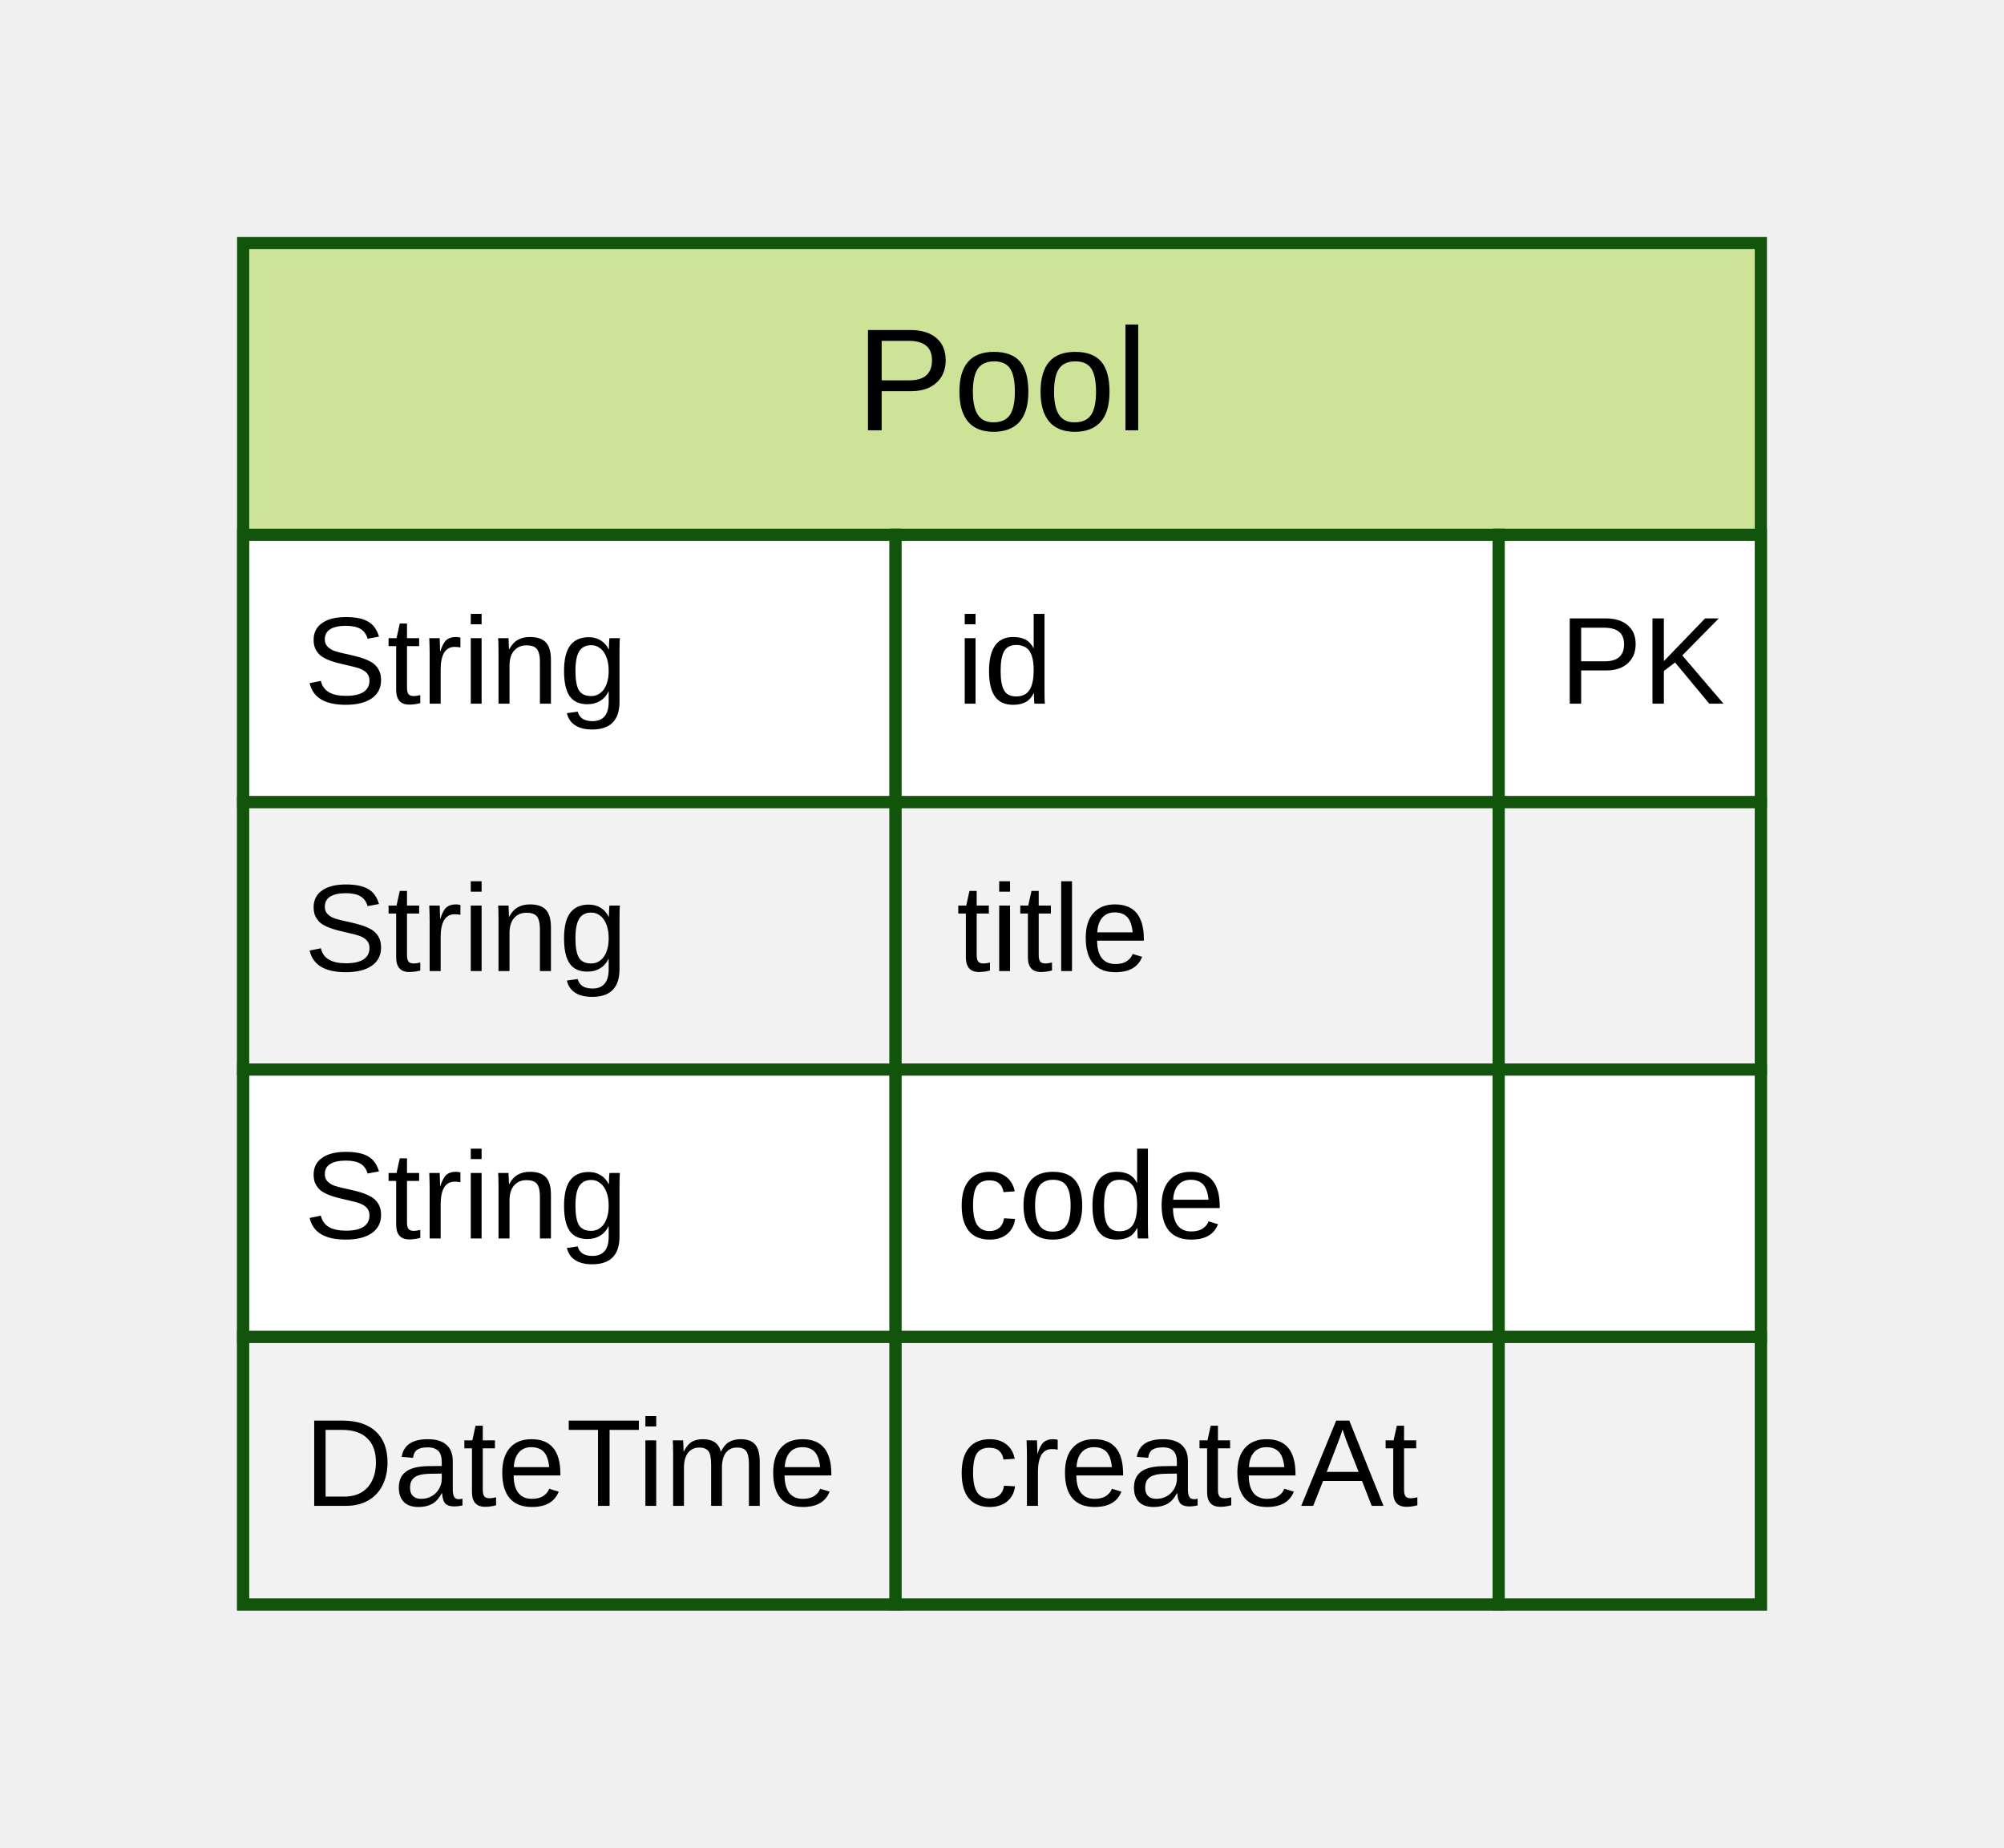
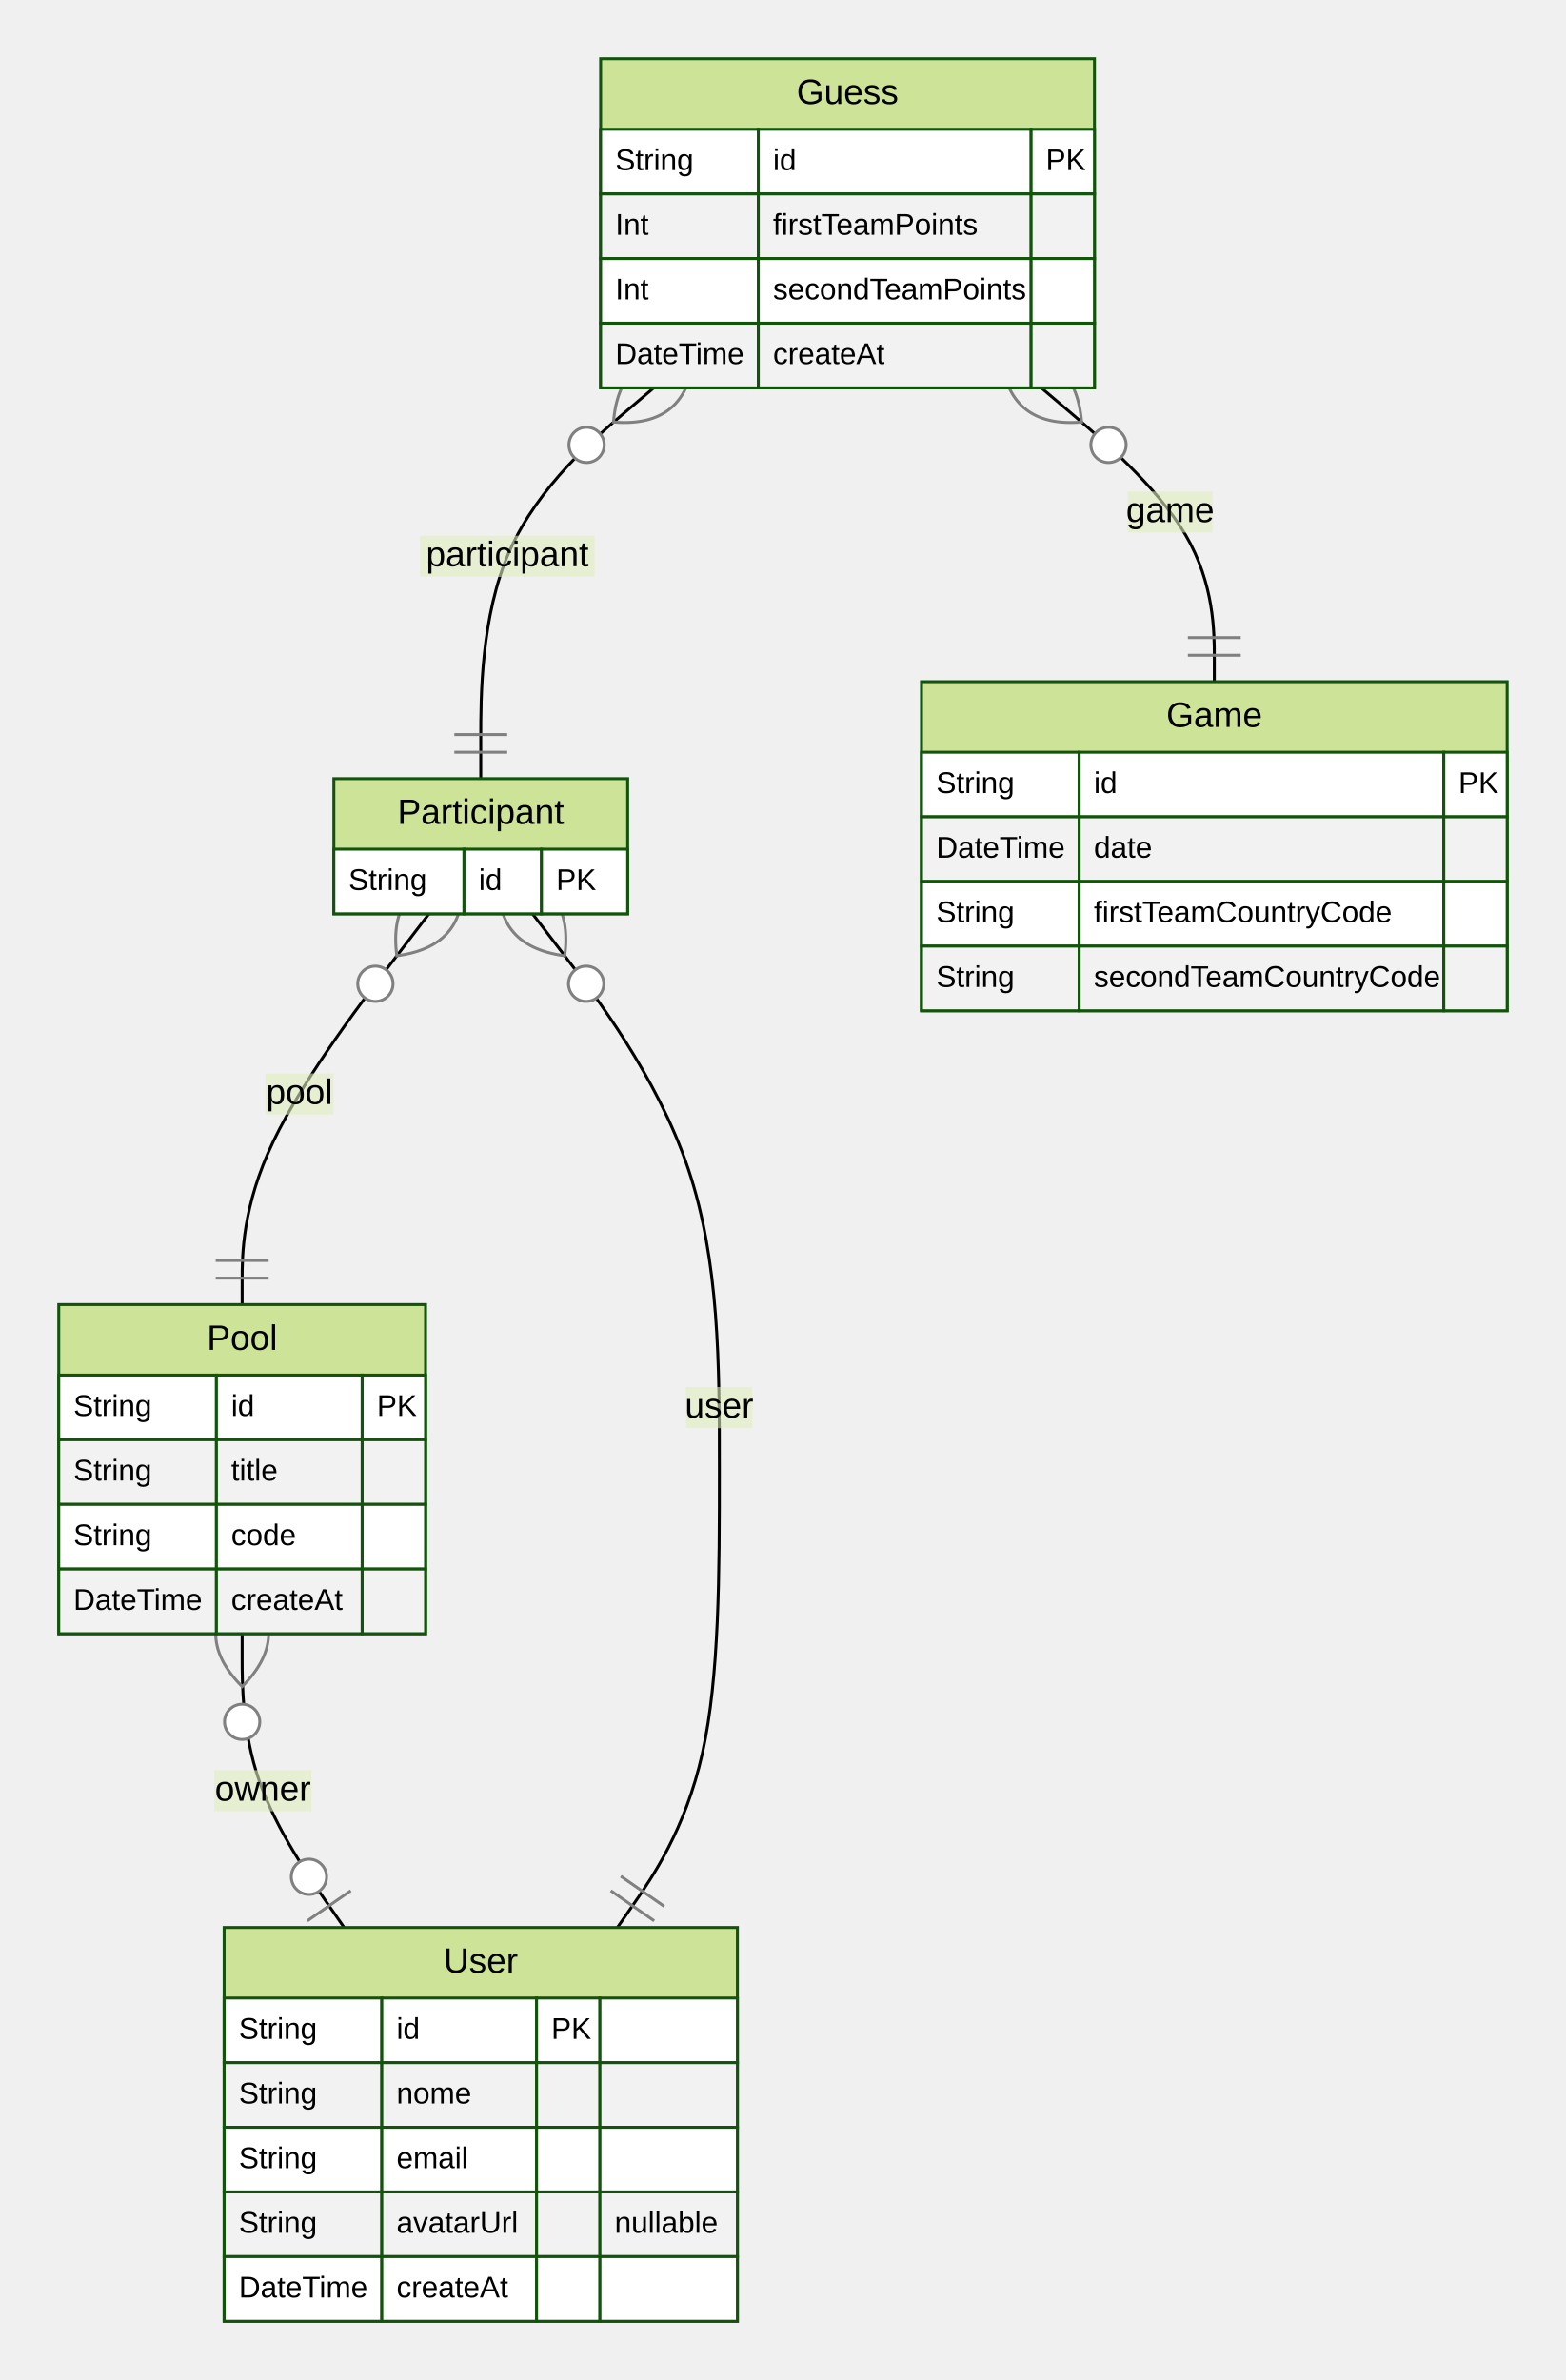
- <svg xmlns="http://www.w3.org/2000/svg" aria-labelledby="chart-title-mermaid-0 chart-desc-mermaid-0" role="img" viewBox="0 0 164.836 152" style="max-width: 164.836px; background-color: white;" width="100%" id="mermaid-0">
+ <svg xmlns="http://www.w3.org/2000/svg" aria-labelledby="chart-title-mermaid-0 chart-desc-mermaid-0" role="img" viewBox="0 0 532.947 810" style="max-width: 532.947px; background-color: white;" width="100%" id="mermaid-0">
  <style>#mermaid-0 {font-family:"trebuchet ms",verdana,arial,sans-serif;font-size:16px;fill:#000000;}#mermaid-0 .error-icon{fill:#552222;}#mermaid-0 .error-text{fill:#552222;stroke:#552222;}#mermaid-0 .edge-thickness-normal{stroke-width:2px;}#mermaid-0 .edge-thickness-thick{stroke-width:3.5px;}#mermaid-0 .edge-pattern-solid{stroke-dasharray:0;}#mermaid-0 .edge-pattern-dashed{stroke-dasharray:3;}#mermaid-0 .edge-pattern-dotted{stroke-dasharray:2;}#mermaid-0 .marker{fill:#000000;stroke:#000000;}#mermaid-0 .marker.cross{stroke:#000000;}#mermaid-0 svg{font-family:"trebuchet ms",verdana,arial,sans-serif;font-size:16px;}#mermaid-0 .entityBox{fill:#cde498;stroke:#13540c;}#mermaid-0 .attributeBoxOdd{fill:#ffffff;stroke:#13540c;}#mermaid-0 .attributeBoxEven{fill:#f2f2f2;stroke:#13540c;}#mermaid-0 .relationshipLabelBox{fill:hsl(78.158, 58.462%, 84.51%);opacity:0.7;background-color:hsl(78.158, 58.462%, 84.51%);}#mermaid-0 .relationshipLabelBox rect{opacity:0.5;}#mermaid-0 .relationshipLine{stroke:#000000;}#mermaid-0 :root{--mermaid-font-family:"trebuchet ms",verdana,arial,sans-serif;}</style>
  <g />
  <defs>
    <marker orient="auto" markerHeight="18" markerWidth="18" refY="9" refX="0" id="ONLY_ONE_START">
      <path d="M9,0 L9,18 M15,0 L15,18" fill="none" stroke="gray" />
    </marker>
  </defs>
  <defs>
    <marker orient="auto" markerHeight="18" markerWidth="18" refY="9" refX="18" id="ONLY_ONE_END">
      <path d="M3,0 L3,18 M9,0 L9,18" fill="none" stroke="gray" />
    </marker>
  </defs>
  <defs>
    <marker orient="auto" markerHeight="18" markerWidth="30" refY="9" refX="0" id="ZERO_OR_ONE_START">
      <circle r="6" cy="9" cx="21" fill="white" stroke="gray" />
      <path d="M9,0 L9,18" fill="none" stroke="gray" />
    </marker>
  </defs>
  <defs>
    <marker orient="auto" markerHeight="18" markerWidth="30" refY="9" refX="30" id="ZERO_OR_ONE_END">
      <circle r="6" cy="9" cx="9" fill="white" stroke="gray" />
      <path d="M21,0 L21,18" fill="none" stroke="gray" />
    </marker>
  </defs>
  <defs>
    <marker orient="auto" markerHeight="36" markerWidth="45" refY="18" refX="18" id="ONE_OR_MORE_START">
      <path d="M0,18 Q 18,0 36,18 Q 18,36 0,18 M42,9 L42,27" fill="none" stroke="gray" />
    </marker>
  </defs>
  <defs>
    <marker orient="auto" markerHeight="36" markerWidth="45" refY="18" refX="27" id="ONE_OR_MORE_END">
      <path d="M3,9 L3,27 M9,18 Q27,0 45,18 Q27,36 9,18" fill="none" stroke="gray" />
    </marker>
  </defs>
  <defs>
    <marker orient="auto" markerHeight="36" markerWidth="57" refY="18" refX="18" id="ZERO_OR_MORE_START">
      <circle r="6" cy="18" cx="48" fill="white" stroke="gray" />
      <path d="M0,18 Q18,0 36,18 Q18,36 0,18" fill="none" stroke="gray" />
    </marker>
  </defs>
  <defs>
    <marker orient="auto" markerHeight="36" markerWidth="57" refY="18" refX="39" id="ZERO_OR_MORE_END">
      <circle r="6" cy="18" cx="9" fill="white" stroke="gray" />
      <path d="M21,18 Q39,0 57,18 Q39,36 21,18" fill="none" stroke="gray" />
    </marker>
  </defs>
-   <g transform="translate(20,20 )" id="Pool">
+   <path marker-start="url(#ZERO_OR_MORE_START)" marker-end="url(#ZERO_OR_ONE_END)" fill="none" stroke="gray" d="M82.418,556L82.418,564.333C82.418,572.667,82.418,589.333,88.202,606C93.986,622.667,105.554,639.333,111.339,647.667L117.123,656" class="er relationshipLine" />
+   <path marker-start="url(#ZERO_OR_MORE_START)" marker-end="url(#ONLY_ONE_END)" fill="none" stroke="gray" d="M181.248,311L191.846,324.833C202.444,338.667,223.64,366.333,234.238,397.833C244.836,429.333,244.836,464.667,244.836,500C244.836,535.333,244.836,570.667,239.052,596.667C233.268,622.667,221.699,639.333,215.915,647.667L210.131,656" class="er relationshipLine" />
+   <path marker-start="url(#ZERO_OR_MORE_START)" marker-end="url(#ONLY_ONE_END)" fill="none" stroke="gray" d="M146.006,311L135.408,324.833C124.81,338.667,103.614,366.333,93.016,388.5C82.418,410.667,82.418,427.333,82.418,435.667L82.418,444" class="er relationshipLine" />
+   <path marker-start="url(#ZERO_OR_MORE_START)" marker-end="url(#ONLY_ONE_END)" fill="none" stroke="gray" d="M222.509,132L212.695,140.333C202.882,148.667,183.254,165.333,173.441,187.5C163.627,209.667,163.627,237.333,163.627,251.167L163.627,265" class="er relationshipLine" />
+   <path marker-start="url(#ZERO_OR_MORE_START)" marker-end="url(#ONLY_ONE_END)" fill="none" stroke="gray" d="M354.405,132L364.219,140.333C374.032,148.667,393.66,165.333,403.473,182C413.287,198.667,413.287,215.333,413.287,223.667L413.287,232" class="er relationshipLine" />
+   <g transform="translate(20,444 )" id="Pool">
    <rect height="112" width="124.836" y="0" x="0" stroke="gray" fill-opacity="100%" fill="honeydew" class="er entityBox" />
    <text transform="translate(62.41797,12)" style="font-family: &quot;trebuchet ms&quot;, verdana, arial, sans-serif;; font-size: 12px" text-anchor="middle" dominant-baseline="middle" y="0" x="0" id="entity-Pool" class="er entityLabel">Pool</text>
    <rect height="22" width="53.664" y="24" x="0" stroke="gray" fill-opacity="100%" fill="honeydew" class="er attributeBoxOdd" />
    <text transform="translate(5,35)" style="font-family: &quot;trebuchet ms&quot;, verdana, arial, sans-serif;; font-size: 10.2px" text-anchor="left" dominant-baseline="middle" y="0" x="0" id="entity-Pool-attr-1-type" class="er entityLabel">String</text>
    <rect height="22" width="49.609" y="24" x="53.664" stroke="gray" fill-opacity="100%" fill="honeydew" class="er attributeBoxOdd" />
    <text transform="translate(58.66406,35)" style="font-family: &quot;trebuchet ms&quot;, verdana, arial, sans-serif;; font-size: 10.2px" text-anchor="left" dominant-baseline="middle" y="0" x="0" id="entity-Pool-attr-1-name" class="er entityLabel">id</text>
    <rect height="22" width="21.562" y="24" x="103.273" stroke="gray" fill-opacity="100%" fill="honeydew" class="er attributeBoxOdd" />
    <text transform="translate(108.2734,35)" style="font-family: &quot;trebuchet ms&quot;, verdana, arial, sans-serif;; font-size: 10.2px" text-anchor="left" dominant-baseline="middle" y="0" x="0" id="entity-Pool-attr-1-key" class="er entityLabel">PK</text>
    <rect height="22" width="53.664" y="46" x="0" stroke="gray" fill-opacity="100%" fill="honeydew" class="er attributeBoxEven" />
    <text transform="translate(5,57)" style="font-family: &quot;trebuchet ms&quot;, verdana, arial, sans-serif;; font-size: 10.2px" text-anchor="left" dominant-baseline="middle" y="0" x="0" id="entity-Pool-attr-2-type" class="er entityLabel">String</text>
    <rect height="22" width="49.609" y="46" x="53.664" stroke="gray" fill-opacity="100%" fill="honeydew" class="er attributeBoxEven" />
    <text transform="translate(58.66406,57)" style="font-family: &quot;trebuchet ms&quot;, verdana, arial, sans-serif;; font-size: 10.2px" text-anchor="left" dominant-baseline="middle" y="0" x="0" id="entity-Pool-attr-2-name" class="er entityLabel">title</text>
    <rect height="22" width="21.562" y="46" x="103.273" stroke="gray" fill-opacity="100%" fill="honeydew" class="er attributeBoxEven" />
    <text transform="translate(108.2734,57)" style="font-family: &quot;trebuchet ms&quot;, verdana, arial, sans-serif;; font-size: 10.2px" text-anchor="left" dominant-baseline="middle" y="0" x="0" id="entity-Pool-attr-2-key" class="er entityLabel" />
    <rect height="22" width="53.664" y="68" x="0" stroke="gray" fill-opacity="100%" fill="honeydew" class="er attributeBoxOdd" />
    <text transform="translate(5,79)" style="font-family: &quot;trebuchet ms&quot;, verdana, arial, sans-serif;; font-size: 10.2px" text-anchor="left" dominant-baseline="middle" y="0" x="0" id="entity-Pool-attr-3-type" class="er entityLabel">String</text>
    <rect height="22" width="49.609" y="68" x="53.664" stroke="gray" fill-opacity="100%" fill="honeydew" class="er attributeBoxOdd" />
    <text transform="translate(58.66406,79)" style="font-family: &quot;trebuchet ms&quot;, verdana, arial, sans-serif;; font-size: 10.2px" text-anchor="left" dominant-baseline="middle" y="0" x="0" id="entity-Pool-attr-3-name" class="er entityLabel">code</text>
    <rect height="22" width="21.562" y="68" x="103.273" stroke="gray" fill-opacity="100%" fill="honeydew" class="er attributeBoxOdd" />
    <text transform="translate(108.2734,79)" style="font-family: &quot;trebuchet ms&quot;, verdana, arial, sans-serif;; font-size: 10.2px" text-anchor="left" dominant-baseline="middle" y="0" x="0" id="entity-Pool-attr-3-key" class="er entityLabel" />
    <rect height="22" width="53.664" y="90" x="0" stroke="gray" fill-opacity="100%" fill="honeydew" class="er attributeBoxEven" />
    <text transform="translate(5,101)" style="font-family: &quot;trebuchet ms&quot;, verdana, arial, sans-serif;; font-size: 10.2px" text-anchor="left" dominant-baseline="middle" y="0" x="0" id="entity-Pool-attr-4-type" class="er entityLabel">DateTime</text>
    <rect height="22" width="49.609" y="90" x="53.664" stroke="gray" fill-opacity="100%" fill="honeydew" class="er attributeBoxEven" />
    <text transform="translate(58.66406,101)" style="font-family: &quot;trebuchet ms&quot;, verdana, arial, sans-serif;; font-size: 10.2px" text-anchor="left" dominant-baseline="middle" y="0" x="0" id="entity-Pool-attr-4-name" class="er entityLabel">createAt</text>
    <rect height="22" width="21.562" y="90" x="103.273" stroke="gray" fill-opacity="100%" fill="honeydew" class="er attributeBoxEven" />
    <text transform="translate(108.2734,101)" style="font-family: &quot;trebuchet ms&quot;, verdana, arial, sans-serif;; font-size: 10.2px" text-anchor="left" dominant-baseline="middle" y="0" x="0" id="entity-Pool-attr-4-key" class="er entityLabel" />
  </g>
+   <g transform="translate(113.627,265 )" id="Participant">
+     <rect height="46" width="100" y="0" x="0" stroke="gray" fill-opacity="100%" fill="honeydew" class="er entityBox" />
+     <text transform="translate(50,12)" style="font-family: &quot;trebuchet ms&quot;, verdana, arial, sans-serif;; font-size: 12px" text-anchor="middle" dominant-baseline="middle" y="0" x="0" id="entity-Participant" class="er entityLabel">Participant</text>
+     <rect height="22" width="44.297" y="24" x="0" stroke="gray" fill-opacity="100%" fill="honeydew" class="er attributeBoxOdd" />
+     <text transform="translate(5,35)" style="font-family: &quot;trebuchet ms&quot;, verdana, arial, sans-serif;; font-size: 10.2px" text-anchor="left" dominant-baseline="middle" y="0" x="0" id="entity-Participant-attr-1-type" class="er entityLabel">String</text>
+     <rect height="22" width="26.367" y="24" x="44.297" stroke="gray" fill-opacity="100%" fill="honeydew" class="er attributeBoxOdd" />
+     <text transform="translate(49.29688,35)" style="font-family: &quot;trebuchet ms&quot;, verdana, arial, sans-serif;; font-size: 10.2px" text-anchor="left" dominant-baseline="middle" y="0" x="0" id="entity-Participant-attr-1-name" class="er entityLabel">id</text>
+     <rect height="22" width="29.336" y="24" x="70.664" stroke="gray" fill-opacity="100%" fill="honeydew" class="er attributeBoxOdd" />
+     <text transform="translate(75.66406,35)" style="font-family: &quot;trebuchet ms&quot;, verdana, arial, sans-serif;; font-size: 10.2px" text-anchor="left" dominant-baseline="middle" y="0" x="0" id="entity-Participant-attr-1-key" class="er entityLabel">PK</text>
+   </g>
+   <g transform="translate(76.28711,656 )" id="User">
+     <rect height="134" width="174.68" y="0" x="0" stroke="gray" fill-opacity="100%" fill="honeydew" class="er entityBox" />
+     <text transform="translate(87.33984,12)" style="font-family: &quot;trebuchet ms&quot;, verdana, arial, sans-serif;; font-size: 12px" text-anchor="middle" dominant-baseline="middle" y="0" x="0" id="entity-User" class="er entityLabel">User</text>
+     <rect height="22" width="53.664" y="24" x="0" stroke="gray" fill-opacity="100%" fill="honeydew" class="er attributeBoxOdd" />
+     <text transform="translate(5,35)" style="font-family: &quot;trebuchet ms&quot;, verdana, arial, sans-serif;; font-size: 10.2px" text-anchor="left" dominant-baseline="middle" y="0" x="0" id="entity-User-attr-1-type" class="er entityLabel">String</text>
+     <rect height="22" width="52.672" y="24" x="53.664" stroke="gray" fill-opacity="100%" fill="honeydew" class="er attributeBoxOdd" />
+     <text transform="translate(58.66406,35)" style="font-family: &quot;trebuchet ms&quot;, verdana, arial, sans-serif;; font-size: 10.2px" text-anchor="left" dominant-baseline="middle" y="0" x="0" id="entity-User-attr-1-name" class="er entityLabel">id</text>
+     <rect height="22" width="21.562" y="24" x="106.336" stroke="gray" fill-opacity="100%" fill="honeydew" class="er attributeBoxOdd" />
+     <text transform="translate(111.3359,35)" style="font-family: &quot;trebuchet ms&quot;, verdana, arial, sans-serif;; font-size: 10.2px" text-anchor="left" dominant-baseline="middle" y="0" x="0" id="entity-User-attr-1-key" class="er entityLabel">PK</text>
+     <rect height="22" width="46.781" y="24" x="127.898" stroke="gray" fill-opacity="100%" fill="honeydew" class="er attributeBoxOdd" />
+     <text transform="translate(132.8984,35)" style="font-family: &quot;trebuchet ms&quot;, verdana, arial, sans-serif;; font-size: 10.2px" text-anchor="left" dominant-baseline="middle" y="0" x="0" id="entity-User-attr-1-comment" class="er entityLabel" />
+     <rect height="22" width="53.664" y="46" x="0" stroke="gray" fill-opacity="100%" fill="honeydew" class="er attributeBoxEven" />
+     <text transform="translate(5,57)" style="font-family: &quot;trebuchet ms&quot;, verdana, arial, sans-serif;; font-size: 10.2px" text-anchor="left" dominant-baseline="middle" y="0" x="0" id="entity-User-attr-2-type" class="er entityLabel">String</text>
+     <rect height="22" width="52.672" y="46" x="53.664" stroke="gray" fill-opacity="100%" fill="honeydew" class="er attributeBoxEven" />
+     <text transform="translate(58.66406,57)" style="font-family: &quot;trebuchet ms&quot;, verdana, arial, sans-serif;; font-size: 10.2px" text-anchor="left" dominant-baseline="middle" y="0" x="0" id="entity-User-attr-2-name" class="er entityLabel">nome</text>
+     <rect height="22" width="21.562" y="46" x="106.336" stroke="gray" fill-opacity="100%" fill="honeydew" class="er attributeBoxEven" />
+     <text transform="translate(111.3359,57)" style="font-family: &quot;trebuchet ms&quot;, verdana, arial, sans-serif;; font-size: 10.2px" text-anchor="left" dominant-baseline="middle" y="0" x="0" id="entity-User-attr-2-key" class="er entityLabel" />
+     <rect height="22" width="46.781" y="46" x="127.898" stroke="gray" fill-opacity="100%" fill="honeydew" class="er attributeBoxEven" />
+     <text transform="translate(132.8984,57)" style="font-family: &quot;trebuchet ms&quot;, verdana, arial, sans-serif;; font-size: 10.2px" text-anchor="left" dominant-baseline="middle" y="0" x="0" id="entity-User-attr-2-comment" class="er entityLabel" />
+     <rect height="22" width="53.664" y="68" x="0" stroke="gray" fill-opacity="100%" fill="honeydew" class="er attributeBoxOdd" />
+     <text transform="translate(5,79)" style="font-family: &quot;trebuchet ms&quot;, verdana, arial, sans-serif;; font-size: 10.2px" text-anchor="left" dominant-baseline="middle" y="0" x="0" id="entity-User-attr-3-type" class="er entityLabel">String</text>
+     <rect height="22" width="52.672" y="68" x="53.664" stroke="gray" fill-opacity="100%" fill="honeydew" class="er attributeBoxOdd" />
+     <text transform="translate(58.66406,79)" style="font-family: &quot;trebuchet ms&quot;, verdana, arial, sans-serif;; font-size: 10.2px" text-anchor="left" dominant-baseline="middle" y="0" x="0" id="entity-User-attr-3-name" class="er entityLabel">email</text>
+     <rect height="22" width="21.562" y="68" x="106.336" stroke="gray" fill-opacity="100%" fill="honeydew" class="er attributeBoxOdd" />
+     <text transform="translate(111.3359,79)" style="font-family: &quot;trebuchet ms&quot;, verdana, arial, sans-serif;; font-size: 10.2px" text-anchor="left" dominant-baseline="middle" y="0" x="0" id="entity-User-attr-3-key" class="er entityLabel" />
+     <rect height="22" width="46.781" y="68" x="127.898" stroke="gray" fill-opacity="100%" fill="honeydew" class="er attributeBoxOdd" />
+     <text transform="translate(132.8984,79)" style="font-family: &quot;trebuchet ms&quot;, verdana, arial, sans-serif;; font-size: 10.2px" text-anchor="left" dominant-baseline="middle" y="0" x="0" id="entity-User-attr-3-comment" class="er entityLabel" />
+     <rect height="22" width="53.664" y="90" x="0" stroke="gray" fill-opacity="100%" fill="honeydew" class="er attributeBoxEven" />
+     <text transform="translate(5,101)" style="font-family: &quot;trebuchet ms&quot;, verdana, arial, sans-serif;; font-size: 10.2px" text-anchor="left" dominant-baseline="middle" y="0" x="0" id="entity-User-attr-4-type" class="er entityLabel">String</text>
+     <rect height="22" width="52.672" y="90" x="53.664" stroke="gray" fill-opacity="100%" fill="honeydew" class="er attributeBoxEven" />
+     <text transform="translate(58.66406,101)" style="font-family: &quot;trebuchet ms&quot;, verdana, arial, sans-serif;; font-size: 10.2px" text-anchor="left" dominant-baseline="middle" y="0" x="0" id="entity-User-attr-4-name" class="er entityLabel">avatarUrl</text>
+     <rect height="22" width="21.562" y="90" x="106.336" stroke="gray" fill-opacity="100%" fill="honeydew" class="er attributeBoxEven" />
+     <text transform="translate(111.3359,101)" style="font-family: &quot;trebuchet ms&quot;, verdana, arial, sans-serif;; font-size: 10.2px" text-anchor="left" dominant-baseline="middle" y="0" x="0" id="entity-User-attr-4-key" class="er entityLabel" />
+     <rect height="22" width="46.781" y="90" x="127.898" stroke="gray" fill-opacity="100%" fill="honeydew" class="er attributeBoxEven" />
+     <text transform="translate(132.8984,101)" style="font-family: &quot;trebuchet ms&quot;, verdana, arial, sans-serif;; font-size: 10.2px" text-anchor="left" dominant-baseline="middle" y="0" x="0" id="entity-User-attr-4-comment" class="er entityLabel">nullable</text>
+     <rect height="22" width="53.664" y="112" x="0" stroke="gray" fill-opacity="100%" fill="honeydew" class="er attributeBoxOdd" />
+     <text transform="translate(5,123)" style="font-family: &quot;trebuchet ms&quot;, verdana, arial, sans-serif;; font-size: 10.2px" text-anchor="left" dominant-baseline="middle" y="0" x="0" id="entity-User-attr-5-type" class="er entityLabel">DateTime</text>
+     <rect height="22" width="52.672" y="112" x="53.664" stroke="gray" fill-opacity="100%" fill="honeydew" class="er attributeBoxOdd" />
+     <text transform="translate(58.66406,123)" style="font-family: &quot;trebuchet ms&quot;, verdana, arial, sans-serif;; font-size: 10.2px" text-anchor="left" dominant-baseline="middle" y="0" x="0" id="entity-User-attr-5-name" class="er entityLabel">createAt</text>
+     <rect height="22" width="21.562" y="112" x="106.336" stroke="gray" fill-opacity="100%" fill="honeydew" class="er attributeBoxOdd" />
+     <text transform="translate(111.3359,123)" style="font-family: &quot;trebuchet ms&quot;, verdana, arial, sans-serif;; font-size: 10.2px" text-anchor="left" dominant-baseline="middle" y="0" x="0" id="entity-User-attr-5-key" class="er entityLabel" />
+     <rect height="22" width="46.781" y="112" x="127.898" stroke="gray" fill-opacity="100%" fill="honeydew" class="er attributeBoxOdd" />
+     <text transform="translate(132.8984,123)" style="font-family: &quot;trebuchet ms&quot;, verdana, arial, sans-serif;; font-size: 10.2px" text-anchor="left" dominant-baseline="middle" y="0" x="0" id="entity-User-attr-5-comment" class="er entityLabel" />
+   </g>
+   <g transform="translate(313.627,232 )" id="Game">
+     <rect height="112" width="199.32" y="0" x="0" stroke="gray" fill-opacity="100%" fill="honeydew" class="er entityBox" />
+     <text transform="translate(99.66016,12)" style="font-family: &quot;trebuchet ms&quot;, verdana, arial, sans-serif;; font-size: 12px" text-anchor="middle" dominant-baseline="middle" y="0" x="0" id="entity-Game" class="er entityLabel">Game</text>
+     <rect height="22" width="53.664" y="24" x="0" stroke="gray" fill-opacity="100%" fill="honeydew" class="er attributeBoxOdd" />
+     <text transform="translate(5,35)" style="font-family: &quot;trebuchet ms&quot;, verdana, arial, sans-serif;; font-size: 10.2px" text-anchor="left" dominant-baseline="middle" y="0" x="0" id="entity-Game-attr-1-type" class="er entityLabel">String</text>
+     <rect height="22" width="124.094" y="24" x="53.664" stroke="gray" fill-opacity="100%" fill="honeydew" class="er attributeBoxOdd" />
+     <text transform="translate(58.66406,35)" style="font-family: &quot;trebuchet ms&quot;, verdana, arial, sans-serif;; font-size: 10.2px" text-anchor="left" dominant-baseline="middle" y="0" x="0" id="entity-Game-attr-1-name" class="er entityLabel">id</text>
+     <rect height="22" width="21.562" y="24" x="177.758" stroke="gray" fill-opacity="100%" fill="honeydew" class="er attributeBoxOdd" />
+     <text transform="translate(182.7578,35)" style="font-family: &quot;trebuchet ms&quot;, verdana, arial, sans-serif;; font-size: 10.2px" text-anchor="left" dominant-baseline="middle" y="0" x="0" id="entity-Game-attr-1-key" class="er entityLabel">PK</text>
+     <rect height="22" width="53.664" y="46" x="0" stroke="gray" fill-opacity="100%" fill="honeydew" class="er attributeBoxEven" />
+     <text transform="translate(5,57)" style="font-family: &quot;trebuchet ms&quot;, verdana, arial, sans-serif;; font-size: 10.2px" text-anchor="left" dominant-baseline="middle" y="0" x="0" id="entity-Game-attr-2-type" class="er entityLabel">DateTime</text>
+     <rect height="22" width="124.094" y="46" x="53.664" stroke="gray" fill-opacity="100%" fill="honeydew" class="er attributeBoxEven" />
+     <text transform="translate(58.66406,57)" style="font-family: &quot;trebuchet ms&quot;, verdana, arial, sans-serif;; font-size: 10.2px" text-anchor="left" dominant-baseline="middle" y="0" x="0" id="entity-Game-attr-2-name" class="er entityLabel">date</text>
+     <rect height="22" width="21.562" y="46" x="177.758" stroke="gray" fill-opacity="100%" fill="honeydew" class="er attributeBoxEven" />
+     <text transform="translate(182.7578,57)" style="font-family: &quot;trebuchet ms&quot;, verdana, arial, sans-serif;; font-size: 10.2px" text-anchor="left" dominant-baseline="middle" y="0" x="0" id="entity-Game-attr-2-key" class="er entityLabel" />
+     <rect height="22" width="53.664" y="68" x="0" stroke="gray" fill-opacity="100%" fill="honeydew" class="er attributeBoxOdd" />
+     <text transform="translate(5,79)" style="font-family: &quot;trebuchet ms&quot;, verdana, arial, sans-serif;; font-size: 10.2px" text-anchor="left" dominant-baseline="middle" y="0" x="0" id="entity-Game-attr-3-type" class="er entityLabel">String</text>
+     <rect height="22" width="124.094" y="68" x="53.664" stroke="gray" fill-opacity="100%" fill="honeydew" class="er attributeBoxOdd" />
+     <text transform="translate(58.66406,79)" style="font-family: &quot;trebuchet ms&quot;, verdana, arial, sans-serif;; font-size: 10.2px" text-anchor="left" dominant-baseline="middle" y="0" x="0" id="entity-Game-attr-3-name" class="er entityLabel">firstTeamCountryCode</text>
+     <rect height="22" width="21.562" y="68" x="177.758" stroke="gray" fill-opacity="100%" fill="honeydew" class="er attributeBoxOdd" />
+     <text transform="translate(182.7578,79)" style="font-family: &quot;trebuchet ms&quot;, verdana, arial, sans-serif;; font-size: 10.2px" text-anchor="left" dominant-baseline="middle" y="0" x="0" id="entity-Game-attr-3-key" class="er entityLabel" />
+     <rect height="22" width="53.664" y="90" x="0" stroke="gray" fill-opacity="100%" fill="honeydew" class="er attributeBoxEven" />
+     <text transform="translate(5,101)" style="font-family: &quot;trebuchet ms&quot;, verdana, arial, sans-serif;; font-size: 10.2px" text-anchor="left" dominant-baseline="middle" y="0" x="0" id="entity-Game-attr-4-type" class="er entityLabel">String</text>
+     <rect height="22" width="124.094" y="90" x="53.664" stroke="gray" fill-opacity="100%" fill="honeydew" class="er attributeBoxEven" />
+     <text transform="translate(58.66406,101)" style="font-family: &quot;trebuchet ms&quot;, verdana, arial, sans-serif;; font-size: 10.2px" text-anchor="left" dominant-baseline="middle" y="0" x="0" id="entity-Game-attr-4-name" class="er entityLabel">secondTeamCountryCode</text>
+     <rect height="22" width="21.562" y="90" x="177.758" stroke="gray" fill-opacity="100%" fill="honeydew" class="er attributeBoxEven" />
+     <text transform="translate(182.7578,101)" style="font-family: &quot;trebuchet ms&quot;, verdana, arial, sans-serif;; font-size: 10.2px" text-anchor="left" dominant-baseline="middle" y="0" x="0" id="entity-Game-attr-4-key" class="er entityLabel" />
+   </g>
+   <g transform="translate(204.418,20 )" id="Guess">
+     <rect height="112" width="168.078" y="0" x="0" stroke="gray" fill-opacity="100%" fill="honeydew" class="er entityBox" />
+     <text transform="translate(84.03906,12)" style="font-family: &quot;trebuchet ms&quot;, verdana, arial, sans-serif;; font-size: 12px" text-anchor="middle" dominant-baseline="middle" y="0" x="0" id="entity-Guess" class="er entityLabel">Guess</text>
+     <rect height="22" width="53.664" y="24" x="0" stroke="gray" fill-opacity="100%" fill="honeydew" class="er attributeBoxOdd" />
+     <text transform="translate(5,35)" style="font-family: &quot;trebuchet ms&quot;, verdana, arial, sans-serif;; font-size: 10.2px" text-anchor="left" dominant-baseline="middle" y="0" x="0" id="entity-Guess-attr-1-type" class="er entityLabel">String</text>
+     <rect height="22" width="92.852" y="24" x="53.664" stroke="gray" fill-opacity="100%" fill="honeydew" class="er attributeBoxOdd" />
+     <text transform="translate(58.66406,35)" style="font-family: &quot;trebuchet ms&quot;, verdana, arial, sans-serif;; font-size: 10.2px" text-anchor="left" dominant-baseline="middle" y="0" x="0" id="entity-Guess-attr-1-name" class="er entityLabel">id</text>
+     <rect height="22" width="21.562" y="24" x="146.516" stroke="gray" fill-opacity="100%" fill="honeydew" class="er attributeBoxOdd" />
+     <text transform="translate(151.5156,35)" style="font-family: &quot;trebuchet ms&quot;, verdana, arial, sans-serif;; font-size: 10.2px" text-anchor="left" dominant-baseline="middle" y="0" x="0" id="entity-Guess-attr-1-key" class="er entityLabel">PK</text>
+     <rect height="22" width="53.664" y="46" x="0" stroke="gray" fill-opacity="100%" fill="honeydew" class="er attributeBoxEven" />
+     <text transform="translate(5,57)" style="font-family: &quot;trebuchet ms&quot;, verdana, arial, sans-serif;; font-size: 10.2px" text-anchor="left" dominant-baseline="middle" y="0" x="0" id="entity-Guess-attr-2-type" class="er entityLabel">Int</text>
+     <rect height="22" width="92.852" y="46" x="53.664" stroke="gray" fill-opacity="100%" fill="honeydew" class="er attributeBoxEven" />
+     <text transform="translate(58.66406,57)" style="font-family: &quot;trebuchet ms&quot;, verdana, arial, sans-serif;; font-size: 10.2px" text-anchor="left" dominant-baseline="middle" y="0" x="0" id="entity-Guess-attr-2-name" class="er entityLabel">firstTeamPoints</text>
+     <rect height="22" width="21.562" y="46" x="146.516" stroke="gray" fill-opacity="100%" fill="honeydew" class="er attributeBoxEven" />
+     <text transform="translate(151.5156,57)" style="font-family: &quot;trebuchet ms&quot;, verdana, arial, sans-serif;; font-size: 10.2px" text-anchor="left" dominant-baseline="middle" y="0" x="0" id="entity-Guess-attr-2-key" class="er entityLabel" />
+     <rect height="22" width="53.664" y="68" x="0" stroke="gray" fill-opacity="100%" fill="honeydew" class="er attributeBoxOdd" />
+     <text transform="translate(5,79)" style="font-family: &quot;trebuchet ms&quot;, verdana, arial, sans-serif;; font-size: 10.2px" text-anchor="left" dominant-baseline="middle" y="0" x="0" id="entity-Guess-attr-3-type" class="er entityLabel">Int</text>
+     <rect height="22" width="92.852" y="68" x="53.664" stroke="gray" fill-opacity="100%" fill="honeydew" class="er attributeBoxOdd" />
+     <text transform="translate(58.66406,79)" style="font-family: &quot;trebuchet ms&quot;, verdana, arial, sans-serif;; font-size: 10.2px" text-anchor="left" dominant-baseline="middle" y="0" x="0" id="entity-Guess-attr-3-name" class="er entityLabel">secondTeamPoints</text>
+     <rect height="22" width="21.562" y="68" x="146.516" stroke="gray" fill-opacity="100%" fill="honeydew" class="er attributeBoxOdd" />
+     <text transform="translate(151.5156,79)" style="font-family: &quot;trebuchet ms&quot;, verdana, arial, sans-serif;; font-size: 10.2px" text-anchor="left" dominant-baseline="middle" y="0" x="0" id="entity-Guess-attr-3-key" class="er entityLabel" />
+     <rect height="22" width="53.664" y="90" x="0" stroke="gray" fill-opacity="100%" fill="honeydew" class="er attributeBoxEven" />
+     <text transform="translate(5,101)" style="font-family: &quot;trebuchet ms&quot;, verdana, arial, sans-serif;; font-size: 10.2px" text-anchor="left" dominant-baseline="middle" y="0" x="0" id="entity-Guess-attr-4-type" class="er entityLabel">DateTime</text>
+     <rect height="22" width="92.852" y="90" x="53.664" stroke="gray" fill-opacity="100%" fill="honeydew" class="er attributeBoxEven" />
+     <text transform="translate(58.66406,101)" style="font-family: &quot;trebuchet ms&quot;, verdana, arial, sans-serif;; font-size: 10.2px" text-anchor="left" dominant-baseline="middle" y="0" x="0" id="entity-Guess-attr-4-name" class="er entityLabel">createAt</text>
+     <rect height="22" width="21.562" y="90" x="146.516" stroke="gray" fill-opacity="100%" fill="honeydew" class="er attributeBoxEven" />
+     <text transform="translate(151.5156,101)" style="font-family: &quot;trebuchet ms&quot;, verdana, arial, sans-serif;; font-size: 10.2px" text-anchor="left" dominant-baseline="middle" y="0" x="0" id="entity-Guess-attr-4-key" class="er entityLabel" />
+   </g>
+   <rect fill-opacity="85%" fill="white" height="14" width="33.141" y="602.443" x="72.906" class="er relationshipLabelBox" />
+   <text style="font-family: &quot;trebuchet ms&quot;, verdana, arial, sans-serif;; font-size: 12px" dominant-baseline="middle" text-anchor="middle" y="609.443" x="89.476" id="rel1" class="er relationshipLabel">owner</text>
+   <rect fill-opacity="85%" fill="white" height="14" width="22.625" y="472.066" x="233.441" class="er relationshipLabelBox" />
+   <text style="font-family: &quot;trebuchet ms&quot;, verdana, arial, sans-serif;; font-size: 12px" dominant-baseline="middle" text-anchor="middle" y="479.066" x="244.754" id="rel2" class="er relationshipLabel">user</text>
+   <rect fill-opacity="85%" fill="white" height="14" width="23.109" y="365.331" x="90.342" class="er relationshipLabelBox" />
+   <text style="font-family: &quot;trebuchet ms&quot;, verdana, arial, sans-serif;; font-size: 12px" dominant-baseline="middle" text-anchor="middle" y="372.331" x="101.896" id="rel3" class="er relationshipLabel">pool</text>
+   <rect fill-opacity="85%" fill="white" height="14" width="59.508" y="182.313" x="142.911" class="er relationshipLabelBox" />
+   <text style="font-family: &quot;trebuchet ms&quot;, verdana, arial, sans-serif;; font-size: 12px" dominant-baseline="middle" text-anchor="middle" y="189.313" x="172.664" id="rel4" class="er relationshipLabel">participant</text>
+   <rect fill-opacity="85%" fill="white" height="14" width="28.836" y="167.262" x="383.844" class="er relationshipLabelBox" />
+   <text style="font-family: &quot;trebuchet ms&quot;, verdana, arial, sans-serif;; font-size: 12px" dominant-baseline="middle" text-anchor="middle" y="174.262" x="398.262" id="rel5" class="er relationshipLabel">game</text>
</svg>
